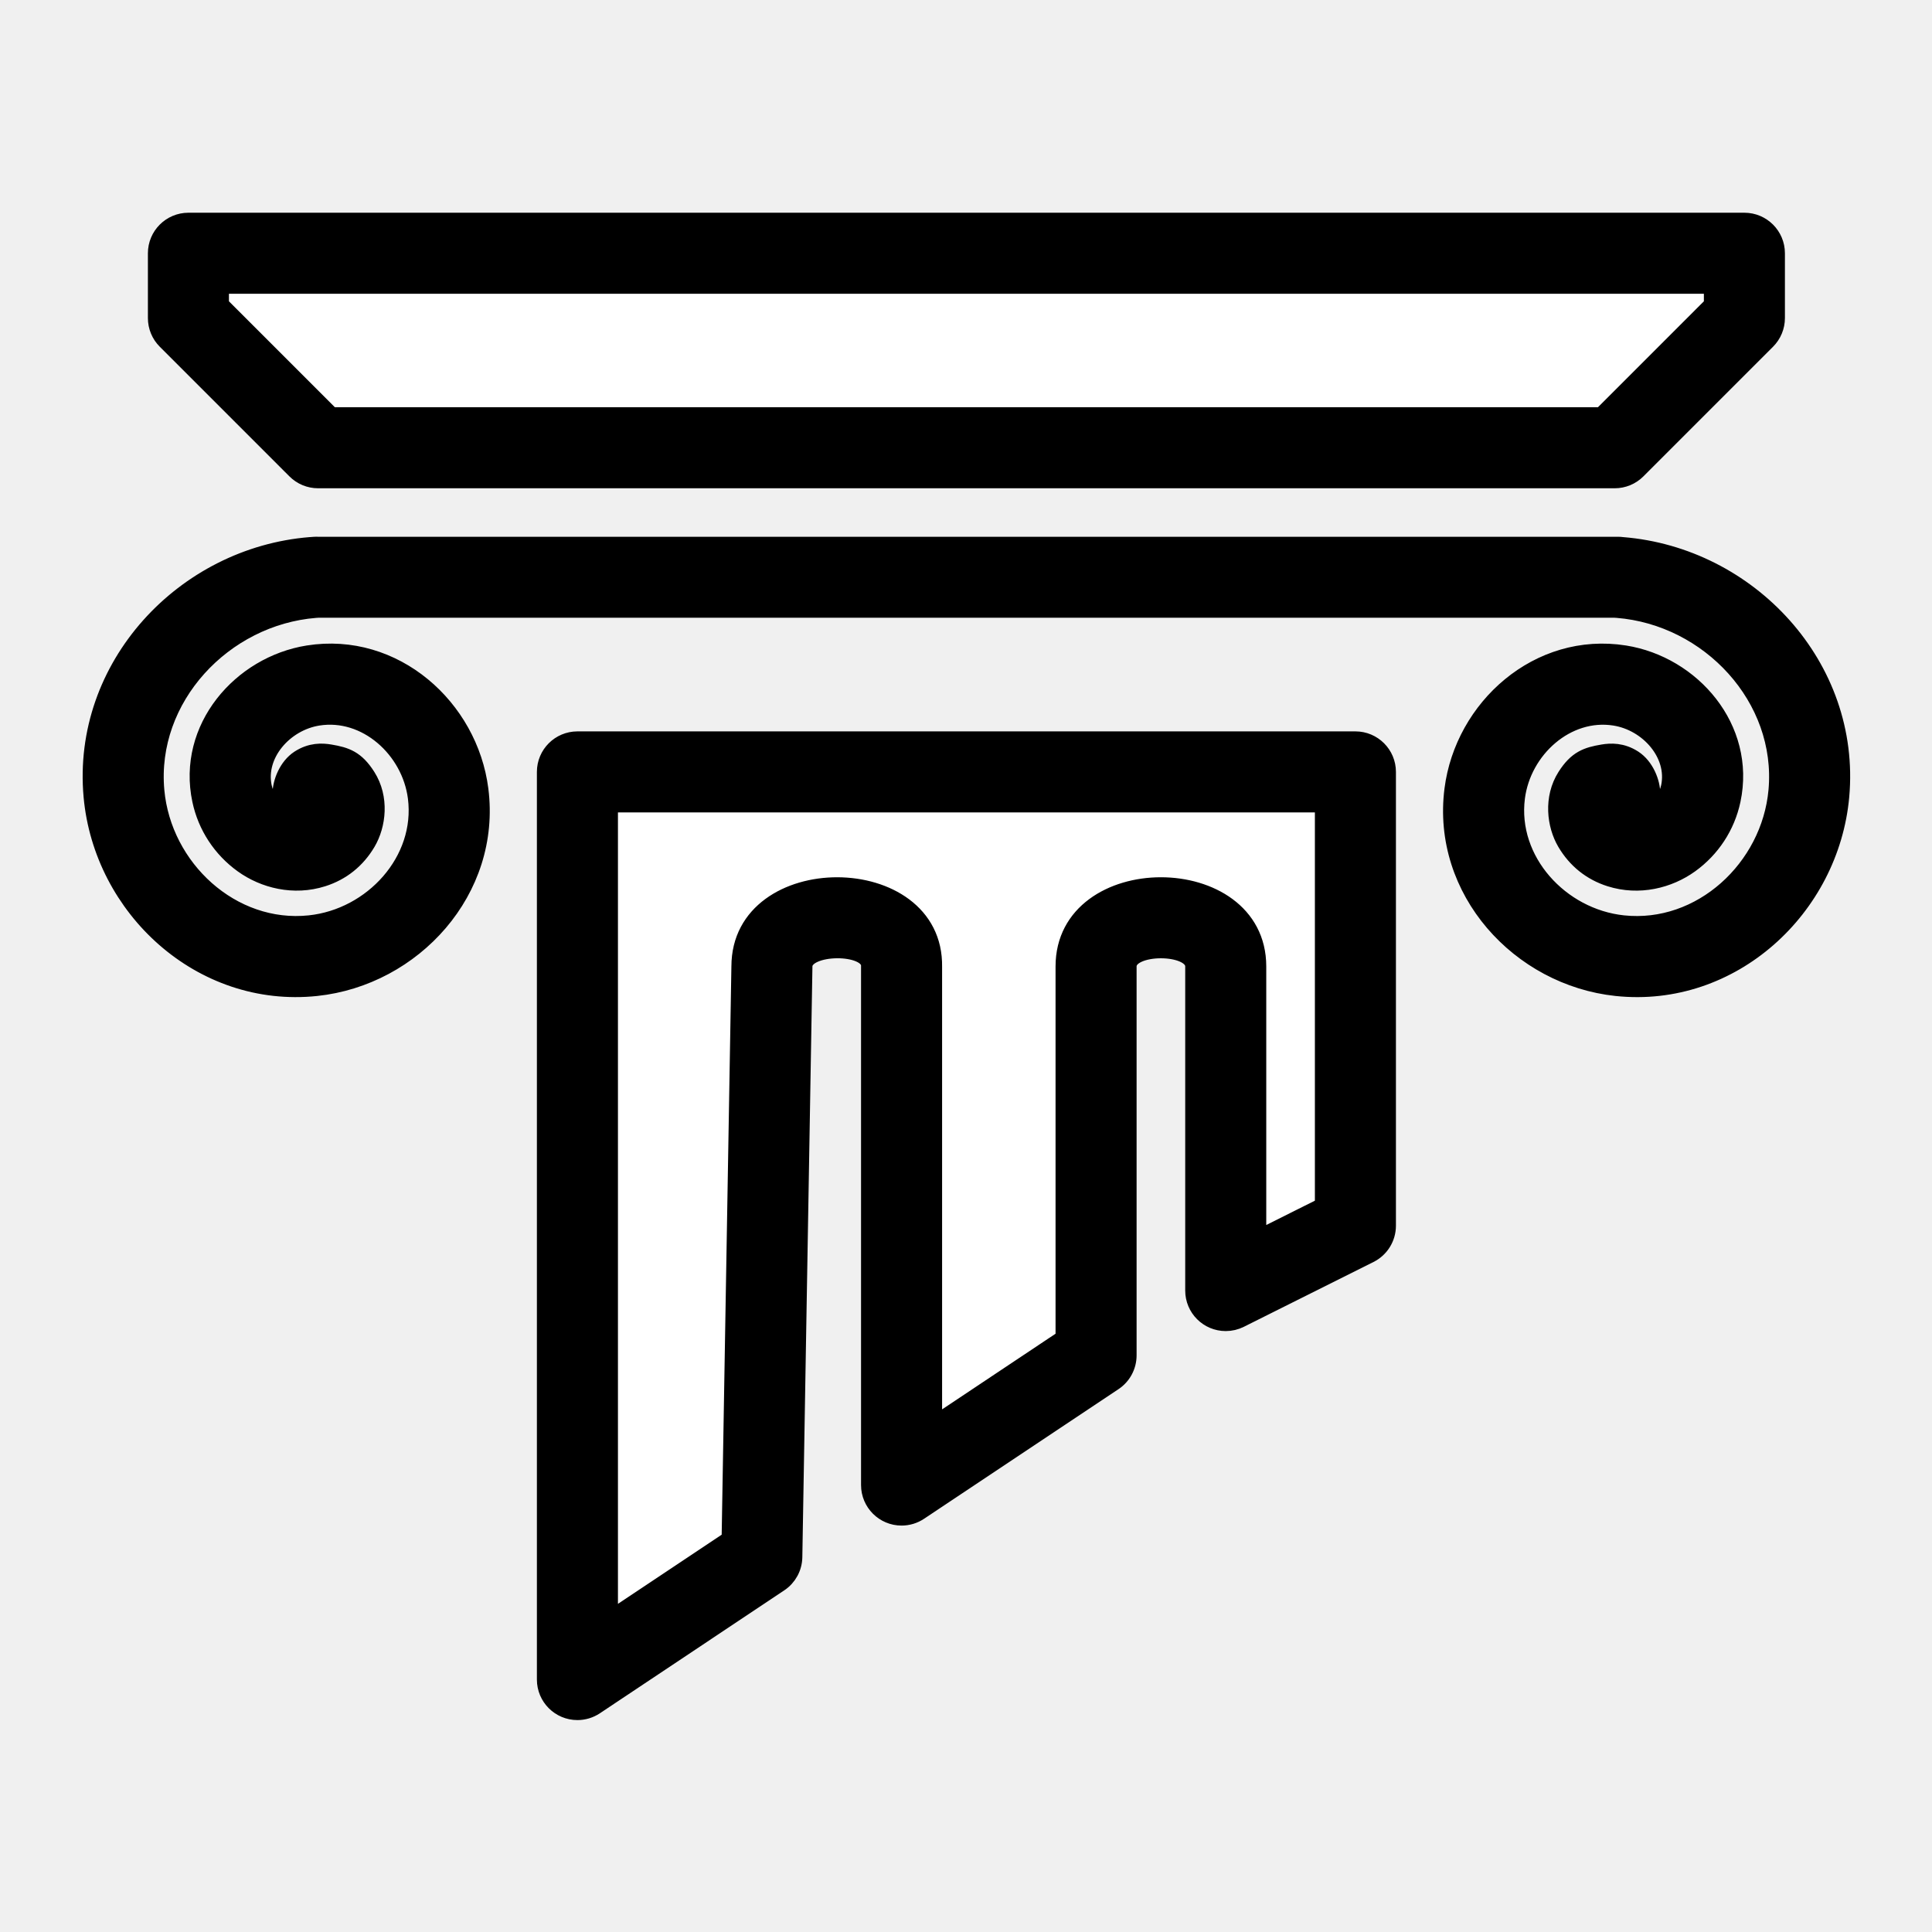
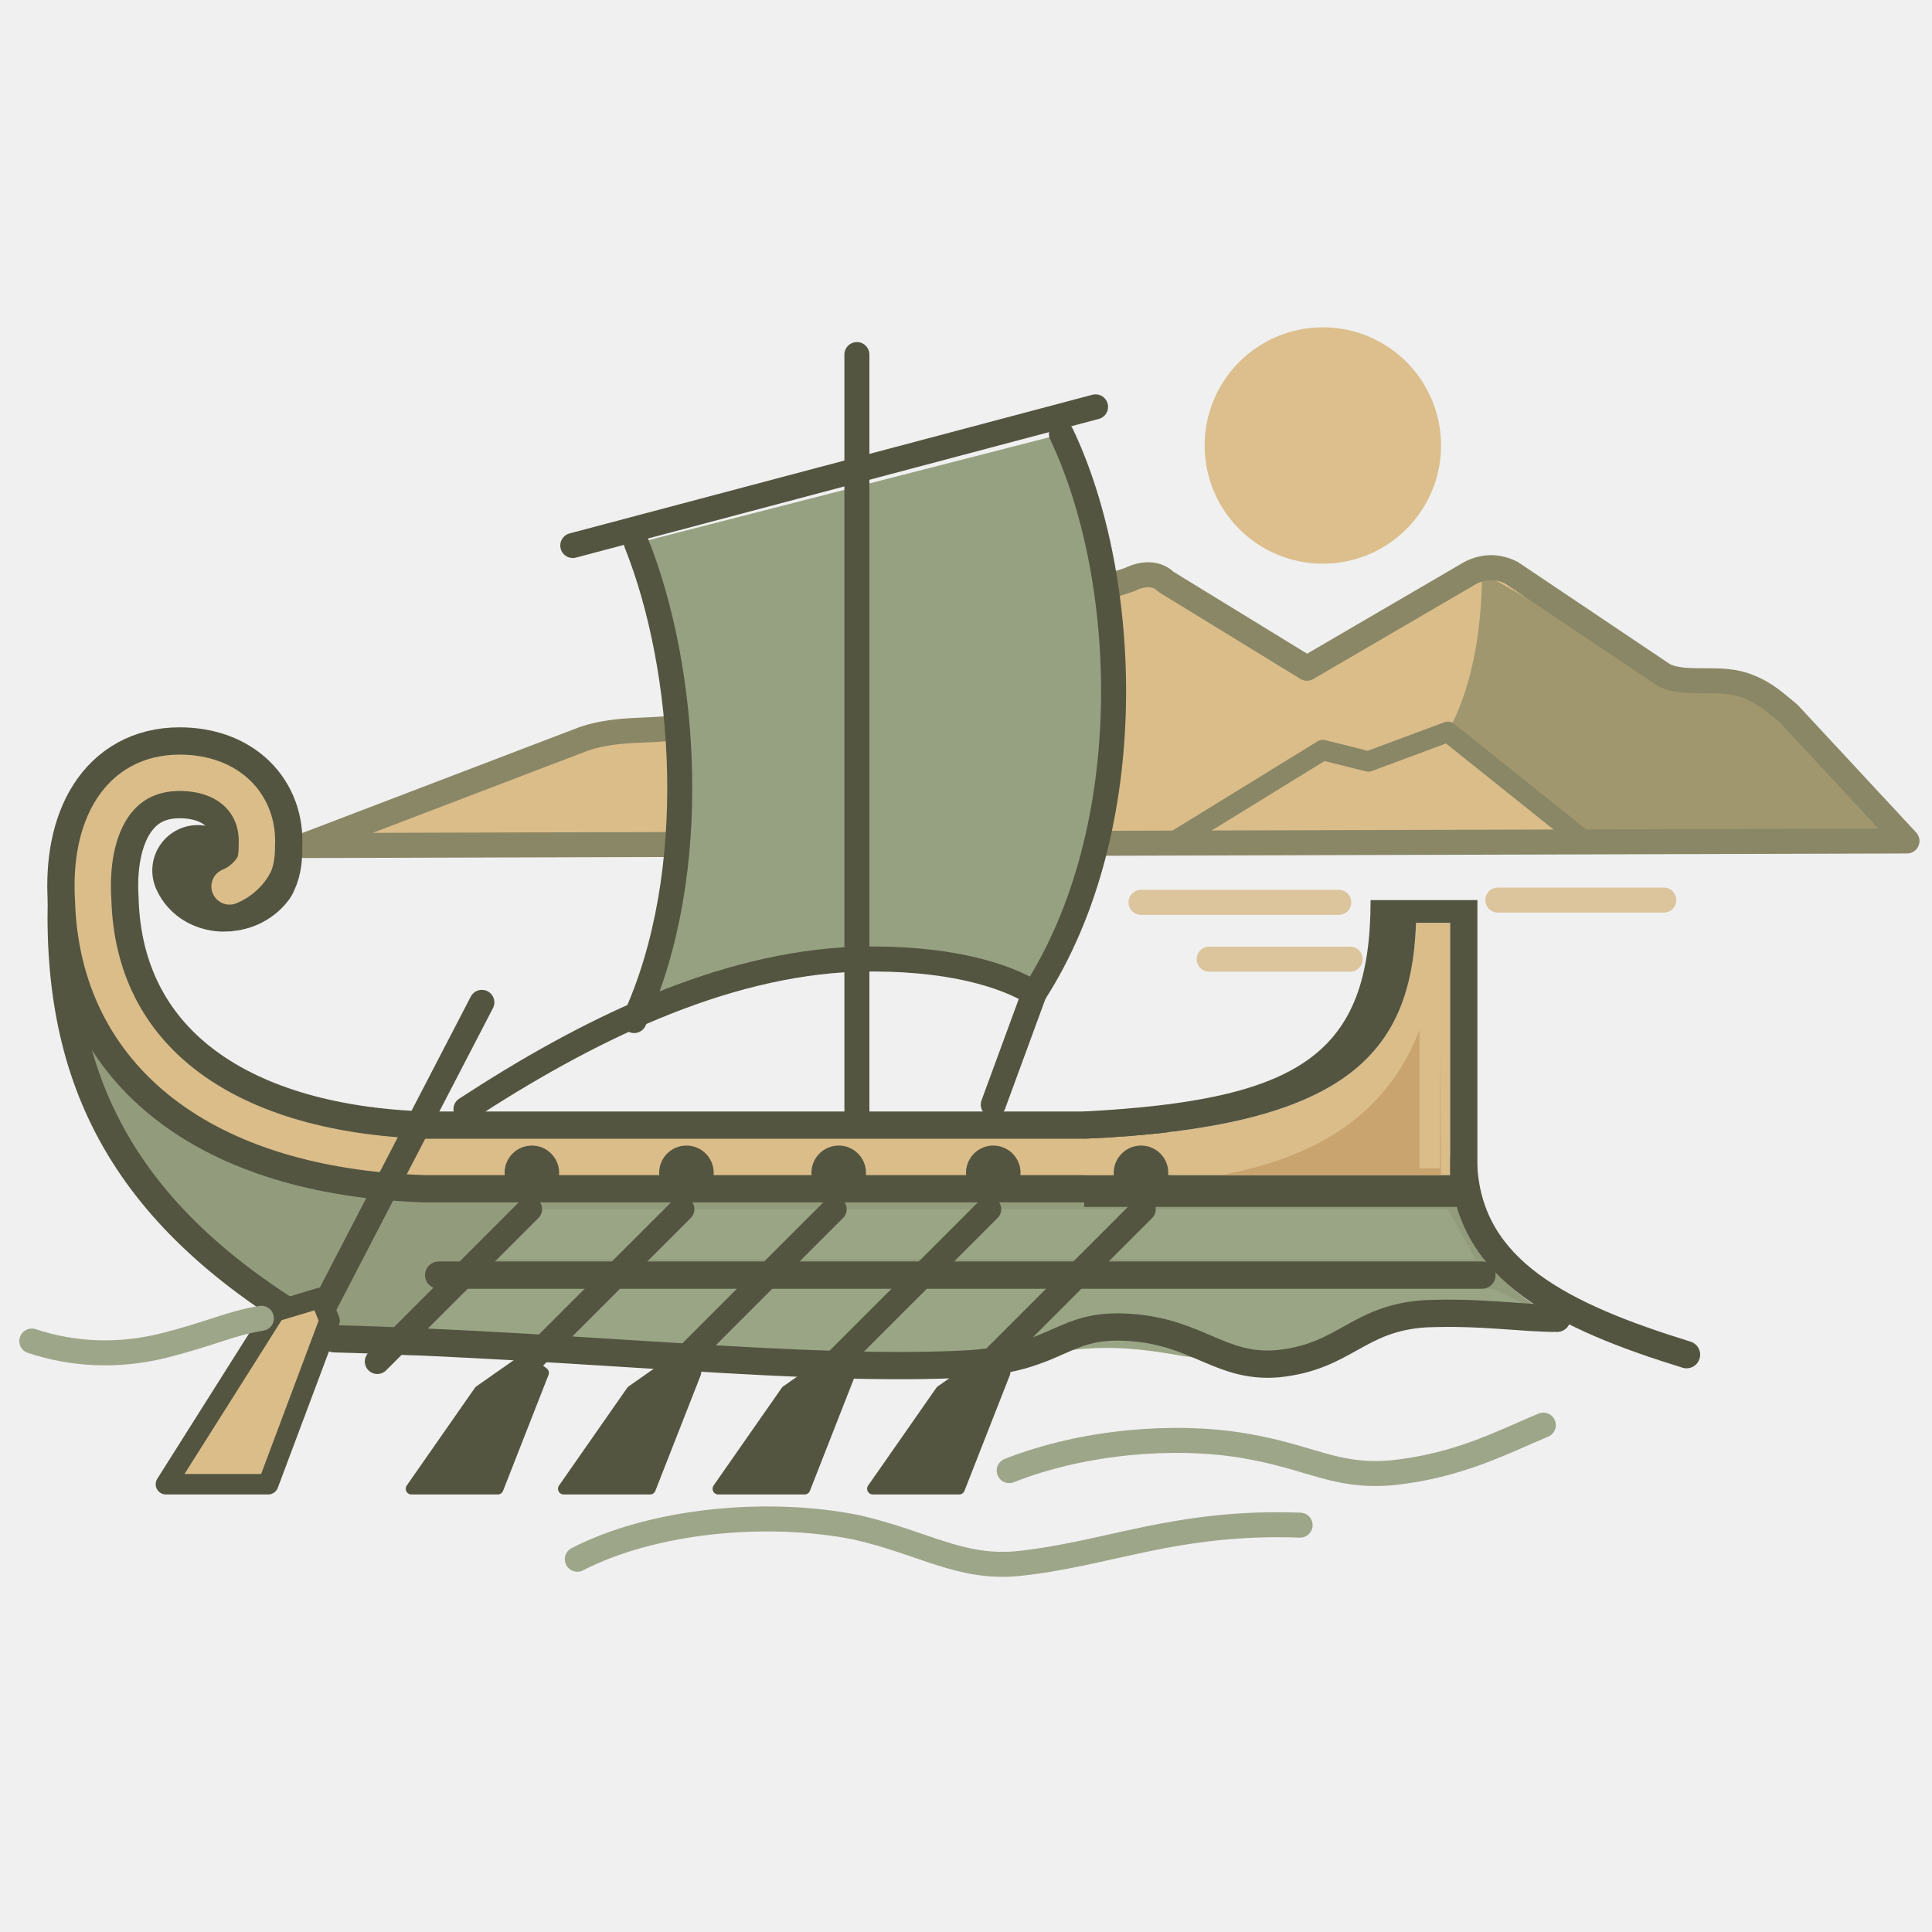
- <svg xmlns="http://www.w3.org/2000/svg" width="1024" height="1024" viewBox="-14 0 298 270">
-   <path fill="#fff" d="M20.063,30.063h230 v2.928l-17.072,17.072H37.133l-17.07-17.072V30.063z M80.063,110.063h110v61.908l-10,5v-41.908 c0-16.668-30-16.668-30,0v57.324l-20,13.334v-70.658v0.088c0.297-16.724-29.998-16.815-29.998-0.088v-0.086l-1.512,88.418 l-18.488,12.326V110.063L80.063,110.063z" />
-   <path fill="#000" stroke="#000" stroke-width="2.5" stroke-linejoin="round" d="M33.892,70.088 c-19.537,1.555-35.578,18.669-33.75,38.771c1.569,17.255,16.823,31.414,34.676,29.519c14.97-1.588,27.251-14.994,25.264-30.604 c-1.615-12.681-13.199-23.104-26.578-20.975c-10.387,1.653-18.976,11.473-16.606,22.643c0.859,4.047,3.183,7.559,6.492,9.941 c3.309,2.382,7.922,3.55,12.416,2.119c2.944-0.937,5.294-2.818,6.887-5.521c1.593-2.704,2.11-6.917-0.02-10.262 c-1.717-2.698-3.293-3.232-5.766-3.648c-1.236-0.208-2.965-0.285-4.805,0.912c-1.84,1.197-2.815,3.672-2.815,5.422 c-0.017,1.336,0.5,2.623,1.438,3.574c-0.491-0.141-0.978-0.339-1.494-0.711c-1.205-0.868-2.243-2.443-2.553-3.902 c-1.059-4.992,3.23-9.867,8.395-10.69c7.348-1.17,14.144,4.951,15.088,12.359c1.231,9.671-6.743,18.372-16.4,19.396 c-11.975,1.271-22.577-8.57-23.66-20.48C8.803,93.684,20.517,81.184,34.685,80.057c0.126-0.01,0.253-0.016,0.379-0.023h200 c0.126,0.01,0.252,0.014,0.377,0.023c14.168,1.127,25.882,13.627,24.584,27.896c-1.083,11.911-11.685,21.751-23.66,20.48 c-9.658-1.025-17.632-9.726-16.4-19.396c0.943-7.409,7.739-13.529,15.088-12.359c5.165,0.822,9.454,5.697,8.394,10.69 c-0.31,1.459-1.348,3.035-2.553,3.902c-0.516,0.371-1,0.57-1.49,0.711c0.936-0.952,1.452-2.239,1.434-3.574 c0-1.75-0.973-4.225-2.812-5.422c-1.84-1.197-3.568-1.12-4.805-0.912c-2.473,0.416-4.05,0.951-5.768,3.648 c-2.129,3.344-1.611,7.558-0.018,10.262c1.593,2.704,3.943,4.585,6.887,5.521c4.494,1.43,9.105,0.263,12.414-2.119 s5.633-5.894,6.492-9.941c2.37-11.169-6.219-20.989-16.605-22.643c-13.379-2.129-24.964,8.294-26.578,20.975 c-1.988,15.61,10.296,29.015,25.266,30.604c17.852,1.894,33.105-12.264,34.674-29.52c1.828-20.102-14.213-37.217-33.75-38.771 c-0.406-0.062-0.781-0.037-1.17-0.045h-200c-0.389-0.024-0.8,0.021-1.172,0.047L33.892,70.088z M15.063,20.063c-2.761,0-5,2.239-5,5 v10c0,1.326,0.527,2.598,1.465,3.535l20,20c0.938,0.938,2.209,1.465,3.535,1.465h200c1.326,0,2.598-0.527,3.535-1.465l20-20 c0.938-0.938,1.465-2.209,1.465-3.535v-10c0-2.761-2.239-5-5-5C255.063,20.063,15.063,20.063,15.063,20.063z M20.063,30.063h230 v2.928l-17.072,17.072H37.133l-17.07-17.072V30.063z M75.063,100.063c-2.761,0-5,2.239-5,5v140c0.001,2.762,2.24,5,5.002,4.999 c0.987,0,1.951-0.292,2.772-0.839l28.441-18.963c1.366-0.91,2.198-2.433,2.227-4.074l1.557-91.039c0-0.028,0-0.056,0-0.084 c0-3.28,10.058-3.373,10-0.09c0,0.03,0,0.06,0,0.09v80c0.001,2.762,2.24,5,5.002,4.999c0.987,0,1.951-0.292,2.772-0.839l30-20 c1.391-0.927,2.226-2.488,2.227-4.16v-60c0-3.339,10-3.339,10,0v50c0.001,2.762,2.241,5,5.003,4.998c0.775,0,1.54-0.181,2.234-0.528 l20-10c1.693-0.847,2.763-2.577,2.764-4.471v-70c0-2.761-2.239-5-5-5h-120H75.063z M80.063,110.063h110v61.908l-10,5v-41.908 c0-16.668-30-16.668-30,0v57.324l-20,13.334v-70.658v0.088c0.297-16.724-29.998-16.815-29.998-0.088v-0.086l-1.512,88.418 l-18.488,12.326V110.063L80.063,110.063z" />
+ <svg xmlns="http://www.w3.org/2000/svg" viewBox="3 -134 850 850" stroke-linecap="round" stroke-linejoin="round" width="1024" height="1024">
+   <circle cx="585" cy="62" r="52" fill="#dcbf8c" />
+   <g>
+     <path d="M137,238 L260,191 C275,186 290,188 300,186 L500,121 C506,118 512,118 516,122 L578,160 L650,118 C656,115 662,115 668,118 L735,163 C745,168 760,163 772,168 C780,171 785,176 790,180 L842,236 Z" fill="#dbbd8a" />
+     <path d="M655,118 L735,163 C745,168 760,163 772,168 C780,171 785,176 790,180 L842,236 L700,236 L640,188 C650,170 655,145 655,118 Z" fill="#a0976e" />
+     <path d="M520,236 L585,196 L605,201 L640,188 L700,236" fill="none" stroke-width="9" stroke="#8a8766" />
+     <path d="M137,238 L260,191 C275,186 290,188 300,186 L500,121 C506,118 512,118 516,122 L578,160 L650,118 C656,115 662,115 668,118 L735,163 C745,168 760,163 772,168 C780,171 785,176 790,180 L842,236 Z" fill="none" stroke-width="11" stroke="#8a8766" />
+     <path d="M505,263 H592 M535,288 H597 M662,262 H735" stroke-width="11" stroke="#dcc49c" />
+   </g>
+   <g>
+     <g>
+       <g>
+         <path d="M283,105 L470,57 C500,120 505,230 458,303 C445,295 420,287 380,288 C345,289 310,300 282,315 C305,260 312,170 283,105 Z" fill="#96a181" />
+         <path d="M283,105 C305,160 312,250 282,315" fill="none" stroke-width="11" stroke="#535540" />
+         <path d="M470,57 C500,120 505,230 458,303 L440,352" fill="none" stroke-width="11" stroke="#535540" />
+         <path d="M208,354 C260,320 320,290 380,288 C420,287 445,295 458,303" fill="none" stroke-width="11" stroke="#535540" />
+       </g>
+       <path d="M380,22 V357" stroke-width="11" stroke="#535540" />
+       <path d="M255,106 L485,45" stroke-width="11" stroke="#535540" />
+       <path d="M30,262 C28,345 60,405 150,455 C260,458 360,470 430,466 C470,463 470,448 500,450 C530,452 540,468 565,466 C595,463 600,446 630,444 C655,443 672,446 688,446 C662,432 648,415 648,385 L648,375 L190,375 C100,372 46,330 44,262 Z" fill="#929c7d" />
+       <path d="M236,398 H640 L652,420 H214 Z" fill="#9aa585" />
+       <path d="M201,433 H660 L686,446 C600,446 560,470 520,462 C480,455 470,462 430,466 L172,462 Z" fill="#9aa585" />
+       <path d="M196,427 H655" stroke-width="12" stroke="#535540" />
+       <path d="M236,398 L169,465 M303,398 L236,465 M370,398 L303,465 M438,398 L371,465 M506,398 L439,465" stroke-width="11" stroke="#535540" />
+       <path d="M30,262 C28,345 60,405 150,455 C260,458 360,470 430,466 C470,463 470,448 500,450 C530,452 540,468 565,466 C595,463 600,446 630,444 C655,443 672,446 688,446" fill="none" stroke-width="12" stroke="#535540" />
+       <path d="M647,380 C650,425 690,445 745,462" fill="none" stroke-width="12" stroke="#535540" />
+       <path d="M90,249 C94,258 108,258 114,250 C116,246 116,242 116,238 C117,220 104,206 82,206 C55,206 42,230 44,262 C46,330 100,372 190,375 L500,375" fill="none" stroke-width="40" stroke-linecap="round" stroke="#535540" />
+       <path d="M104,256 C109,254 113,250 115,246 C116,243 116,240 116,238 C117,220 104,206 82,206 C55,206 42,230 44,262 C46,330 100,372 190,375 L500,375" fill="none" stroke-width="16" stroke-linecap="round" stroke="#dbbd8a" />
+       <path d="M480,390 H645" stroke-width="14" stroke-linecap="butt" stroke="#535540" />
+       <path d="M626,272 H641 V383 H480 V367 C595,362 624,330 626,272 Z" fill="#dbbd8a" />
+       <path d="M636,282 C630,340 600,372 540,383 L637,383 Z" fill="#c9a46f" />
+       <path d="M632,276 V380" stroke-width="9" stroke-linecap="butt" stroke="#dbbd8a" />
+       <path d="M606,262 H653 V385 H641 V272 H626 C624,330 595,362 480,367 L480,355 C575,350 606,330 606,262 Z" fill="#535540" />
+       <g fill="#535540">
+         <circle cx="237" cy="382" r="12" />
+         <circle cx="305" cy="382" r="12" />
+         <circle cx="372" cy="382" r="12" />
+         <circle cx="440" cy="382" r="12" />
+         <circle cx="505" cy="382" r="12" />
+       </g>
+       <g stroke-width="5" fill="#535540" stroke="#535540">
+         <path d="M234,464 L242,470 L222,521 L184,521 L214,478 Z" />
+         <path d="M301,464 L309,470 L289,521 L251,521 L281,478 Z" />
+         <path d="M369,464 L377,470 L357,521 L319,521 L349,478 Z" />
+         <path d="M437,464 L445,470 L425,521 L387,521 L417,478 Z" />
+       </g>
+       <path d="M215,307 L146,440" stroke-width="11" stroke="#535540" />
+       <path d="M124,443 L144,437 L148,447 L121,519 L76,519 Z" stroke-width="9" fill="#dbbd8a" stroke="#535540" />
+     </g>
+   </g>
+   <g fill="none" stroke-width="11" stroke="#9ea68a">
+     <path d="M17,456 C35,462 55,463 75,458 C95,453 105,448 118,446" />
+     <path d="M447,513 C480,500 520,497 550,502 C580,507 590,516 615,514 C645,511 665,500 682,493" />
+     <path d="M257,552 C290,535 340,530 380,538 C410,545 425,556 450,554 C490,550 520,535 575,537" />
+   </g>
</svg>
